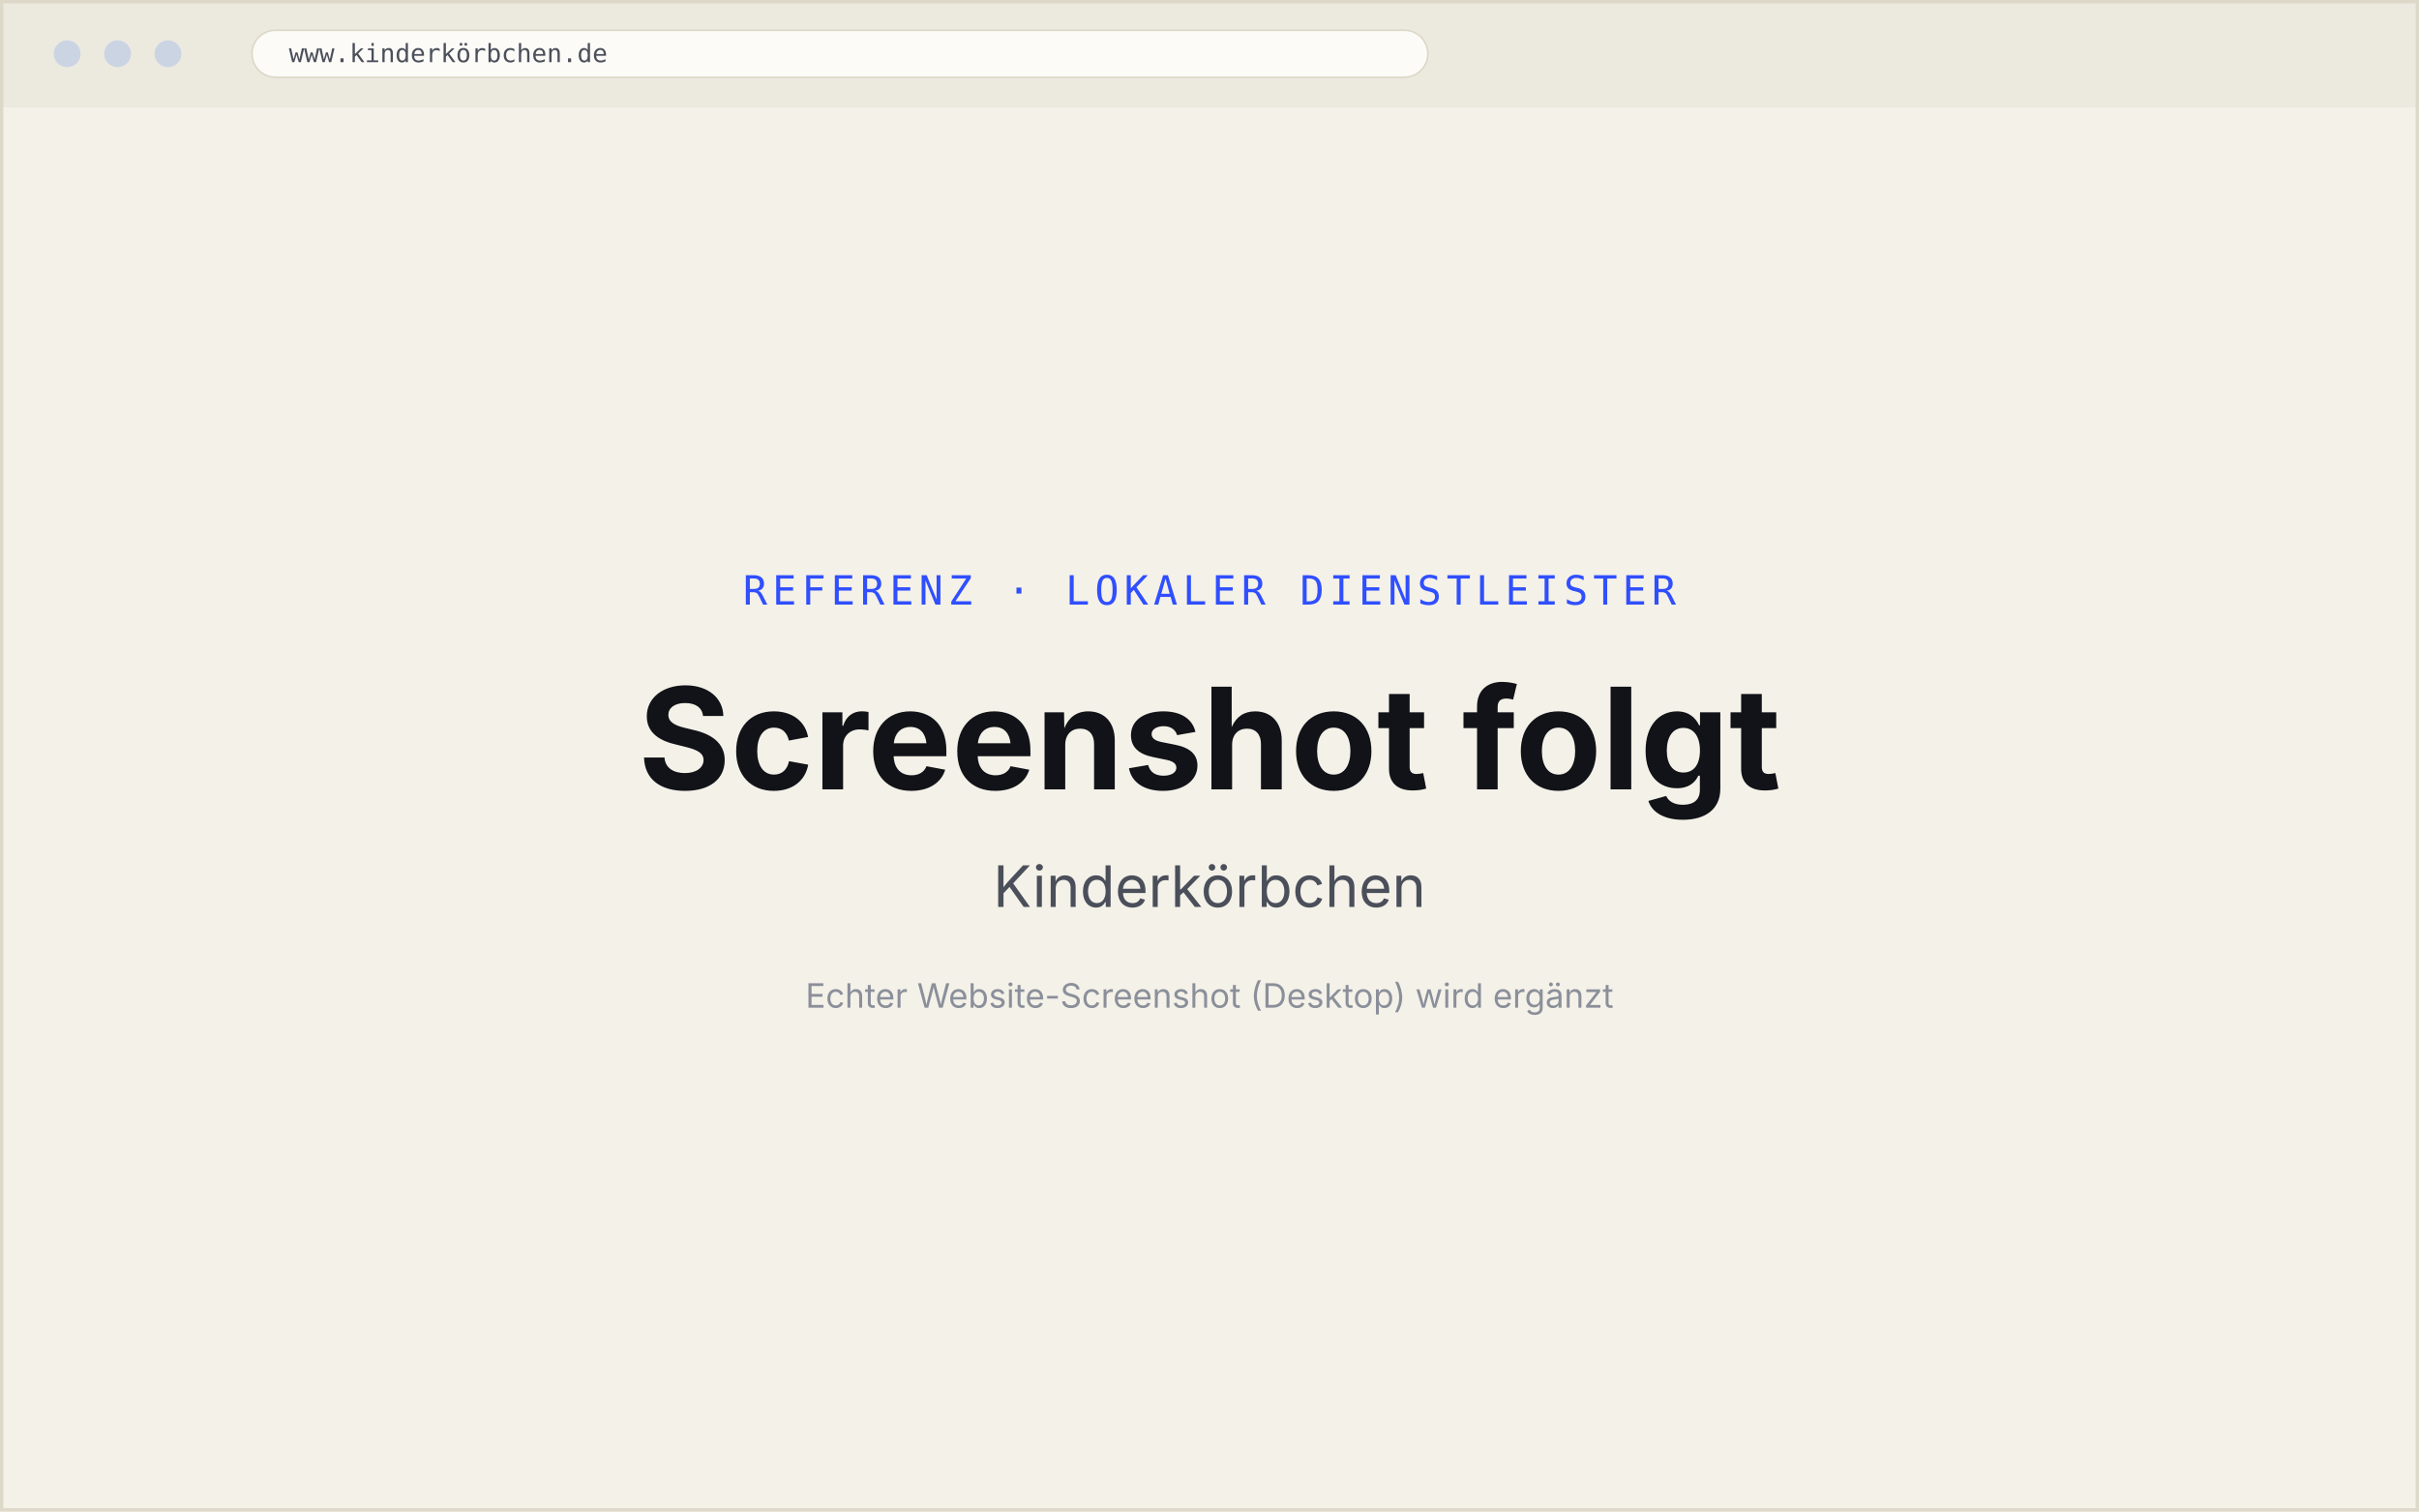
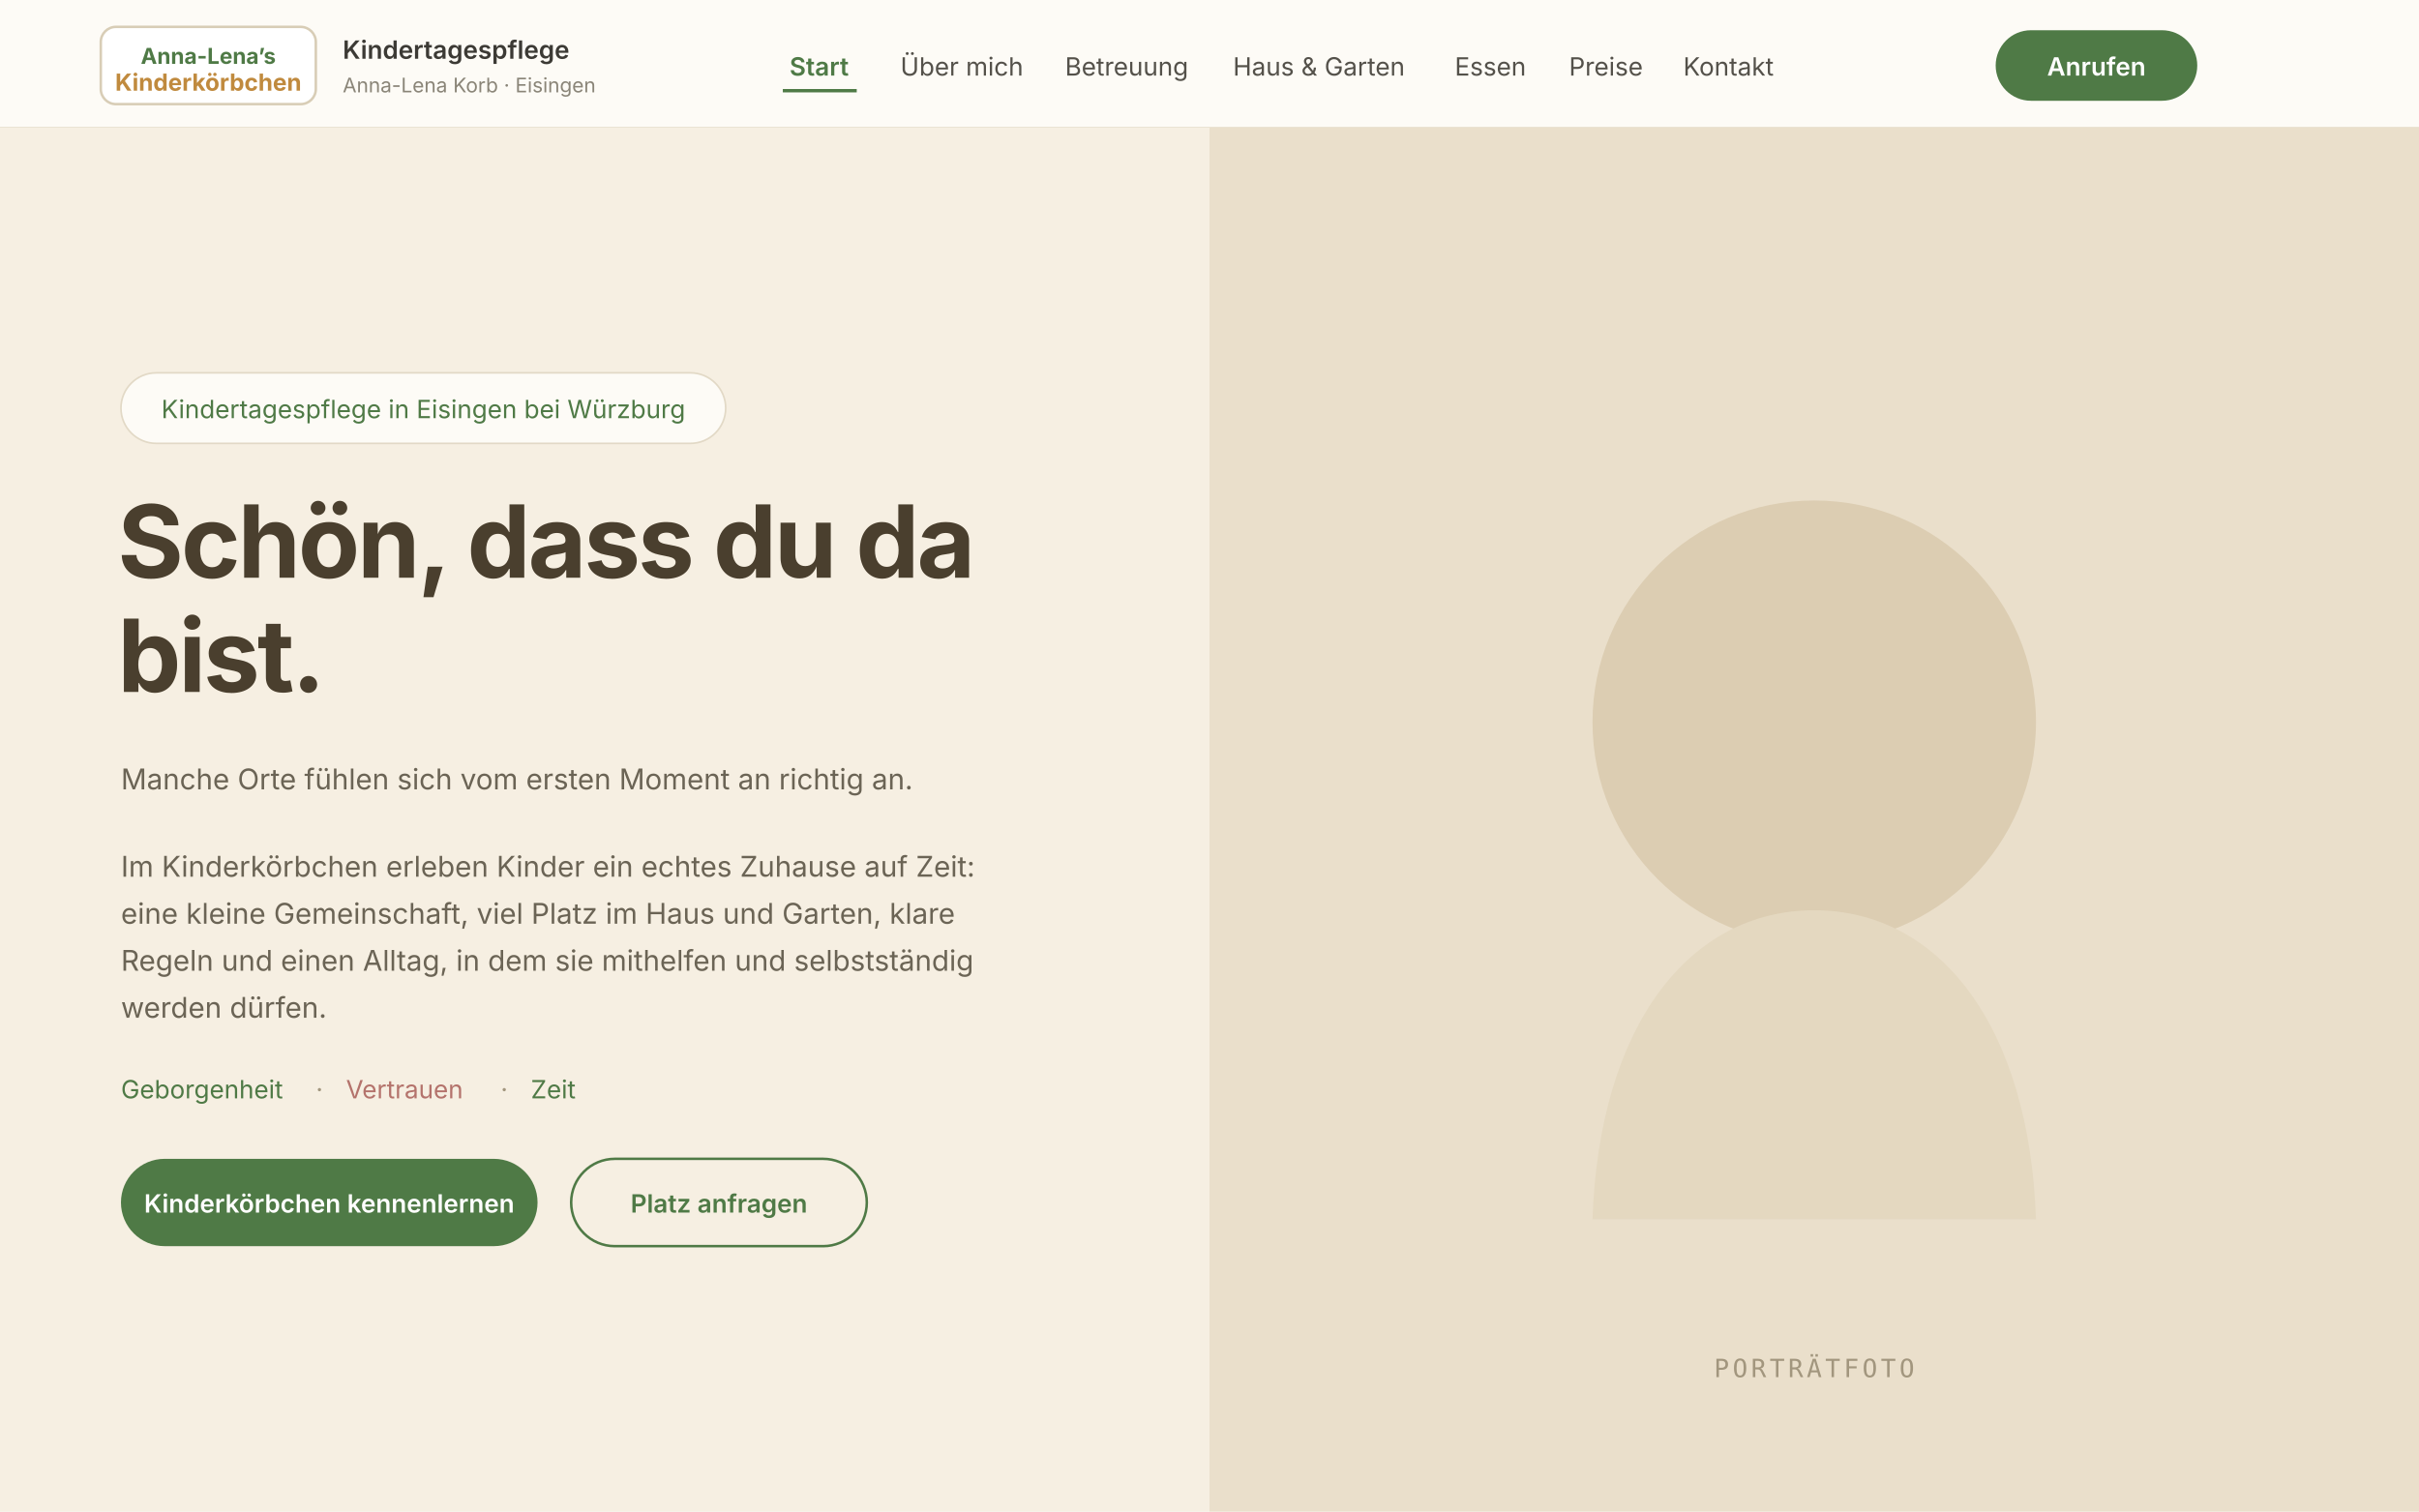
- <svg xmlns="http://www.w3.org/2000/svg" viewBox="0 0 1440 900" width="1440" height="900" role="img" aria-label="Platzhalter – Screenshot folgt: Kinderkörbchen (Desktop)">
-   <rect width="1440" height="900" fill="#F4F1E8" />
-   <rect x="0" y="0" width="1440" height="64" fill="#ECEADF" />
-   <circle cx="40" cy="32" r="8" fill="#CBD4E3" />
-   <circle cx="70" cy="32" r="8" fill="#CBD4E3" />
-   <circle cx="100" cy="32" r="8" fill="#CBD4E3" />
-   <rect x="150" y="18" width="700" height="28" rx="14" fill="#FCFBF7" stroke="#DDD8C8" />
-   <text x="172" y="37" font-family="'IBM Plex Mono', monospace" font-size="15" fill="#4A4F5A">www.kinderkörbchen.de</text>
-   <g font-family="Inter, system-ui, sans-serif" text-anchor="middle">
-     <text x="720" y="360" font-size="24" letter-spacing="3" fill="#304FFE" font-family="'IBM Plex Mono', monospace">REFERENZ · LOKALER DIENSTLEISTER</text>
-     <text x="720" y="470" font-size="84" font-weight="700" fill="#111318">Screenshot folgt</text>
-     <text x="720" y="540" font-size="34" fill="#4A4F5A">Kinderkörbchen</text>
-     <text x="720" y="600" font-size="20" fill="#8A8F9A">Echter Website-Screenshot (Desktop) wird ergänzt</text>
+ <svg xmlns="http://www.w3.org/2000/svg" viewBox="0 0 1440 900" width="1440" height="900" role="img" aria-label="Gestaltungsvorschau der Website von Anna-Lena’s Kinderkörbchen">
+   <rect width="1440" height="900" fill="#FBF7EF" />
+   <rect x="0" y="0" width="1440" height="76" fill="#FDFBF6" />
+   <line x1="0" y1="76" x2="1440" y2="76" stroke="#E7E0D2" stroke-width="1" />
+   <rect x="60" y="16" width="128" height="46" rx="9" fill="#FFFFFF" stroke="#D8CDB6" stroke-width="1.5" />
+   <text x="124" y="38" text-anchor="middle" font-family="'Bricolage Grotesque', Inter, sans-serif" font-size="13" font-weight="700" fill="#4F7A46">Anna-Lena’s</text>
+   <text x="124" y="54" text-anchor="middle" font-family="'Bricolage Grotesque', Inter, sans-serif" font-size="14" font-weight="700" fill="#C08A3E">Kinderkörbchen</text>
+   <g font-family="Inter, system-ui, sans-serif">
+     <text x="204" y="35" font-size="15" font-weight="600" fill="#3C3A35">Kindertagespflege</text>
+     <text x="204" y="55" font-size="12" fill="#8A8578">Anna-Lena Korb · Eisingen</text>
  </g>
-   <rect x="1" y="1" width="1438" height="898" fill="none" stroke="#DDD8C8" stroke-width="2" />
+   <g font-family="Inter, system-ui, sans-serif" font-size="15" fill="#54514A">
+     <text x="470" y="45" fill="#4F7A46" font-weight="600">Start</text>
+     <line x1="466" y1="54" x2="510" y2="54" stroke="#4F7A46" stroke-width="2" />
+     <text x="536" y="45">Über mich</text>
+     <text x="634" y="45">Betreuung</text>
+     <text x="734" y="45">Haus &amp; Garten</text>
+     <text x="866" y="45">Essen</text>
+     <text x="934" y="45">Preise</text>
+     <text x="1002" y="45">Kontakt</text>
+   </g>
+   <rect x="1188" y="18" width="120" height="42" rx="21" fill="#4F7A46" />
+   <text x="1248" y="45" text-anchor="middle" font-family="Inter, system-ui, sans-serif" font-size="15" font-weight="600" fill="#FFFFFF">Anrufen</text>
+   <rect x="0" y="76" width="1440" height="824" fill="#F6EFE2" />
+   <rect x="720" y="76" width="720" height="824" fill="#EADFCB" />
+   <circle cx="1080" cy="430" r="132" fill="#DCCDB2" />
+   <path d="M948 726 C952 610 1006 542 1080 542 C1154 542 1208 610 1212 726 Z" fill="#E4D8C0" />
+   <text x="1080" y="820" text-anchor="middle" font-family="'IBM Plex Mono', monospace" font-size="15" letter-spacing="2" fill="#A2967E">PORTRÄTFOTO</text>
+   <rect x="72" y="222" width="360" height="42" rx="21" fill="#FDFBF6" stroke="#E2D9C6" />
+   <text x="252" y="249" text-anchor="middle" font-family="Inter, system-ui, sans-serif" font-size="15" fill="#4F7A46">Kindertagespflege in Eisingen bei Würzburg</text>
+   <g font-family="'Bricolage Grotesque', Inter, sans-serif" font-size="60" font-weight="700" fill="#4A3F2E" letter-spacing="-1.5">
+     <text x="70" y="344">Schön, dass du da</text>
+     <text x="70" y="412">bist.</text>
+   </g>
+   <g font-family="Inter, system-ui, sans-serif" font-size="17" fill="#6B6455">
+     <text x="72" y="470">Manche Orte fühlen sich vom ersten Moment an richtig an.</text>
+     <text x="72" y="522">Im Kinderkörbchen erleben Kinder ein echtes Zuhause auf Zeit:</text>
+     <text x="72" y="550">eine kleine Gemeinschaft, viel Platz im Haus und Garten, klare</text>
+     <text x="72" y="578">Regeln und einen Alltag, in dem sie mithelfen und selbstständig</text>
+     <text x="72" y="606">werden dürfen.</text>
+   </g>
+   <g font-family="Inter, system-ui, sans-serif" font-size="15">
+     <text x="72" y="654" fill="#4F7A46">Geborgenheit</text>
+     <text x="188" y="654" fill="#A2967E">·</text>
+     <text x="206" y="654" fill="#B4736C">Vertrauen</text>
+     <text x="298" y="654" fill="#A2967E">·</text>
+     <text x="316" y="654" fill="#4F7A46">Zeit</text>
+   </g>
+   <rect x="72" y="690" width="248" height="52" rx="26" fill="#4F7A46" />
+   <text x="196" y="722" text-anchor="middle" font-family="Inter, system-ui, sans-serif" font-size="15" font-weight="600" fill="#FFFFFF">Kinderkörbchen kennenlernen</text>
+   <rect x="340" y="690" width="176" height="52" rx="26" fill="none" stroke="#4F7A46" stroke-width="1.5" />
+   <text x="428" y="722" text-anchor="middle" font-family="Inter, system-ui, sans-serif" font-size="15" font-weight="600" fill="#4F7A46">Platz anfragen</text>
</svg>
